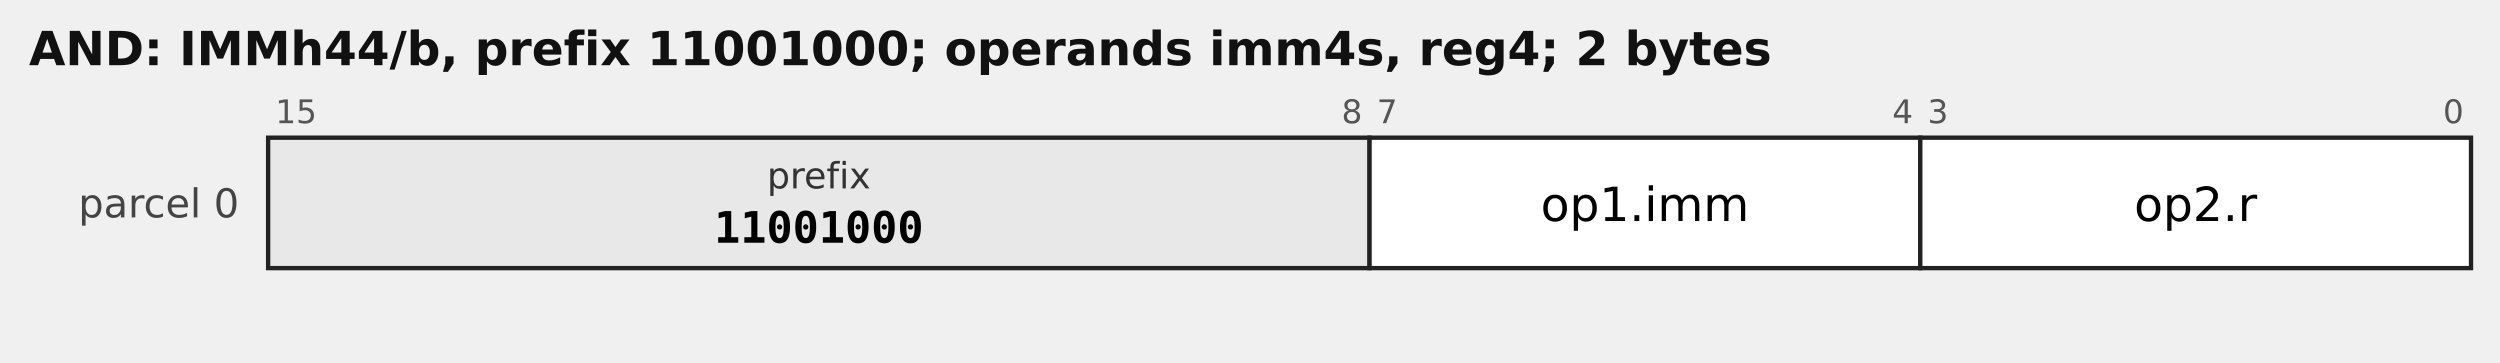
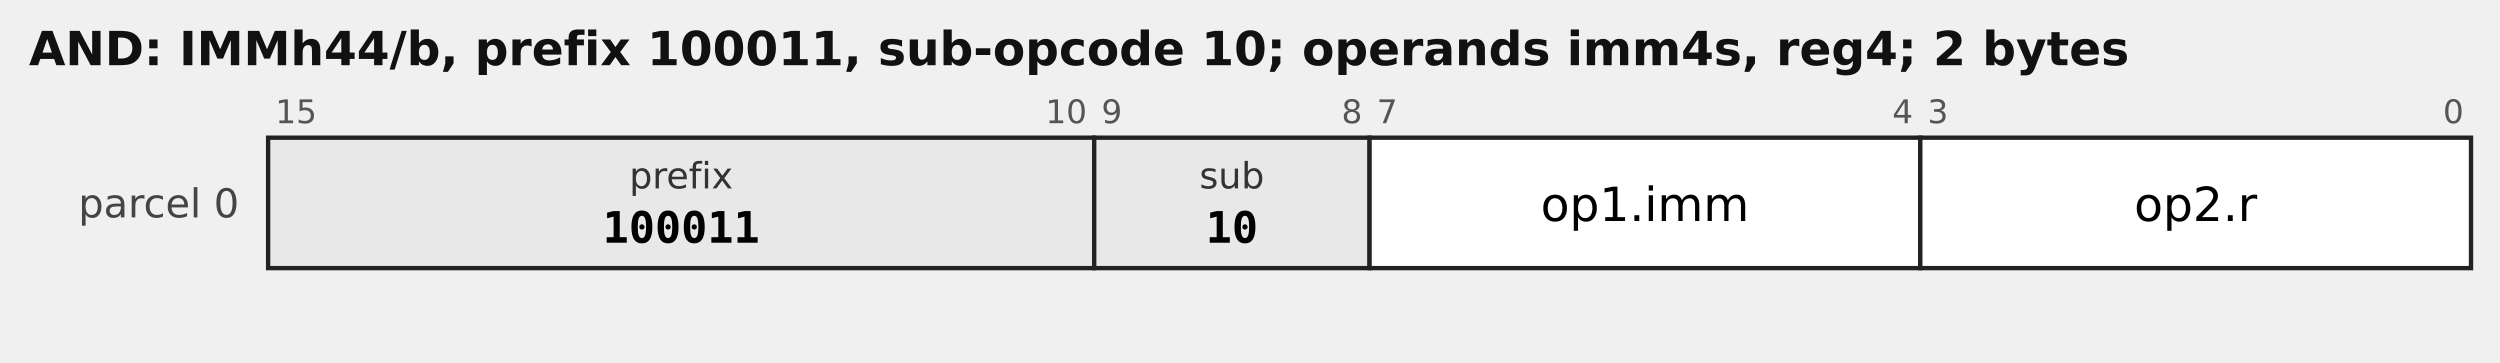
<svg xmlns="http://www.w3.org/2000/svg" width="690" height="100" viewBox="0 0 690 100" font-family="DejaVu Sans, sans-serif">
-   <text x="8" y="18" font-size="13" font-weight="bold" fill="#111">AND: IMMh44/b, prefix 11001000; operands imm4s, reg4; 2 bytes</text>
+   <text x="8" y="18" font-size="13" font-weight="bold" fill="#111">AND: IMMh44/b, prefix 100011, sub-opcode 10; operands imm4s, reg4; 2 bytes</text>
  <text x="66" y="60" font-size="11" text-anchor="end" fill="#444">parcel 0</text>
-   <rect x="74" y="38" width="304" height="36" fill="#e8e8e8" stroke="#222" stroke-width="1.2" />
+   <rect x="74" y="38" width="228" height="36" fill="#e8e8e8" stroke="#222" stroke-width="1.2" />
  <text x="76" y="34" font-size="9" fill="#555" text-anchor="start">15</text>
+   <text x="300" y="34" font-size="9" fill="#555" text-anchor="end">10</text>
+   <text x="188.0" y="52" font-size="10.0" text-anchor="middle" font-family="DejaVu Sans, sans-serif" fill="#333">prefix</text>
+   <text x="188.0" y="67" font-size="12.0" text-anchor="middle" font-family="DejaVu Sans Mono, monospace" font-weight="bold">100011</text>
+   <rect x="302" y="38" width="76" height="36" fill="#e8e8e8" stroke="#222" stroke-width="1.2" />
+   <text x="304" y="34" font-size="9" fill="#555" text-anchor="start">9</text>
  <text x="376" y="34" font-size="9" fill="#555" text-anchor="end">8</text>
-   <text x="226.0" y="52" font-size="10.0" text-anchor="middle" font-family="DejaVu Sans, sans-serif" fill="#333">prefix</text>
-   <text x="226.0" y="67" font-size="12.0" text-anchor="middle" font-family="DejaVu Sans Mono, monospace" font-weight="bold">11001000</text>
+   <text x="340.0" y="52" font-size="10.0" text-anchor="middle" font-family="DejaVu Sans, sans-serif" fill="#333">sub</text>
+   <text x="340.0" y="67" font-size="12.0" text-anchor="middle" font-family="DejaVu Sans Mono, monospace" font-weight="bold">10</text>
  <rect x="378" y="38" width="152" height="36" fill="#ffffff" stroke="#222" stroke-width="1.2" />
  <text x="380" y="34" font-size="9" fill="#555" text-anchor="start">7</text>
  <text x="528" y="34" font-size="9" fill="#555" text-anchor="end">4</text>
  <text x="454.0" y="61" font-size="13.0" text-anchor="middle" font-family="DejaVu Sans, sans-serif">op1.imm</text>
  <rect x="530" y="38" width="152" height="36" fill="#ffffff" stroke="#222" stroke-width="1.2" />
  <text x="532" y="34" font-size="9" fill="#555" text-anchor="start">3</text>
  <text x="680" y="34" font-size="9" fill="#555" text-anchor="end">0</text>
  <text x="606.0" y="61" font-size="13.0" text-anchor="middle" font-family="DejaVu Sans, sans-serif">op2.r</text>
</svg>
